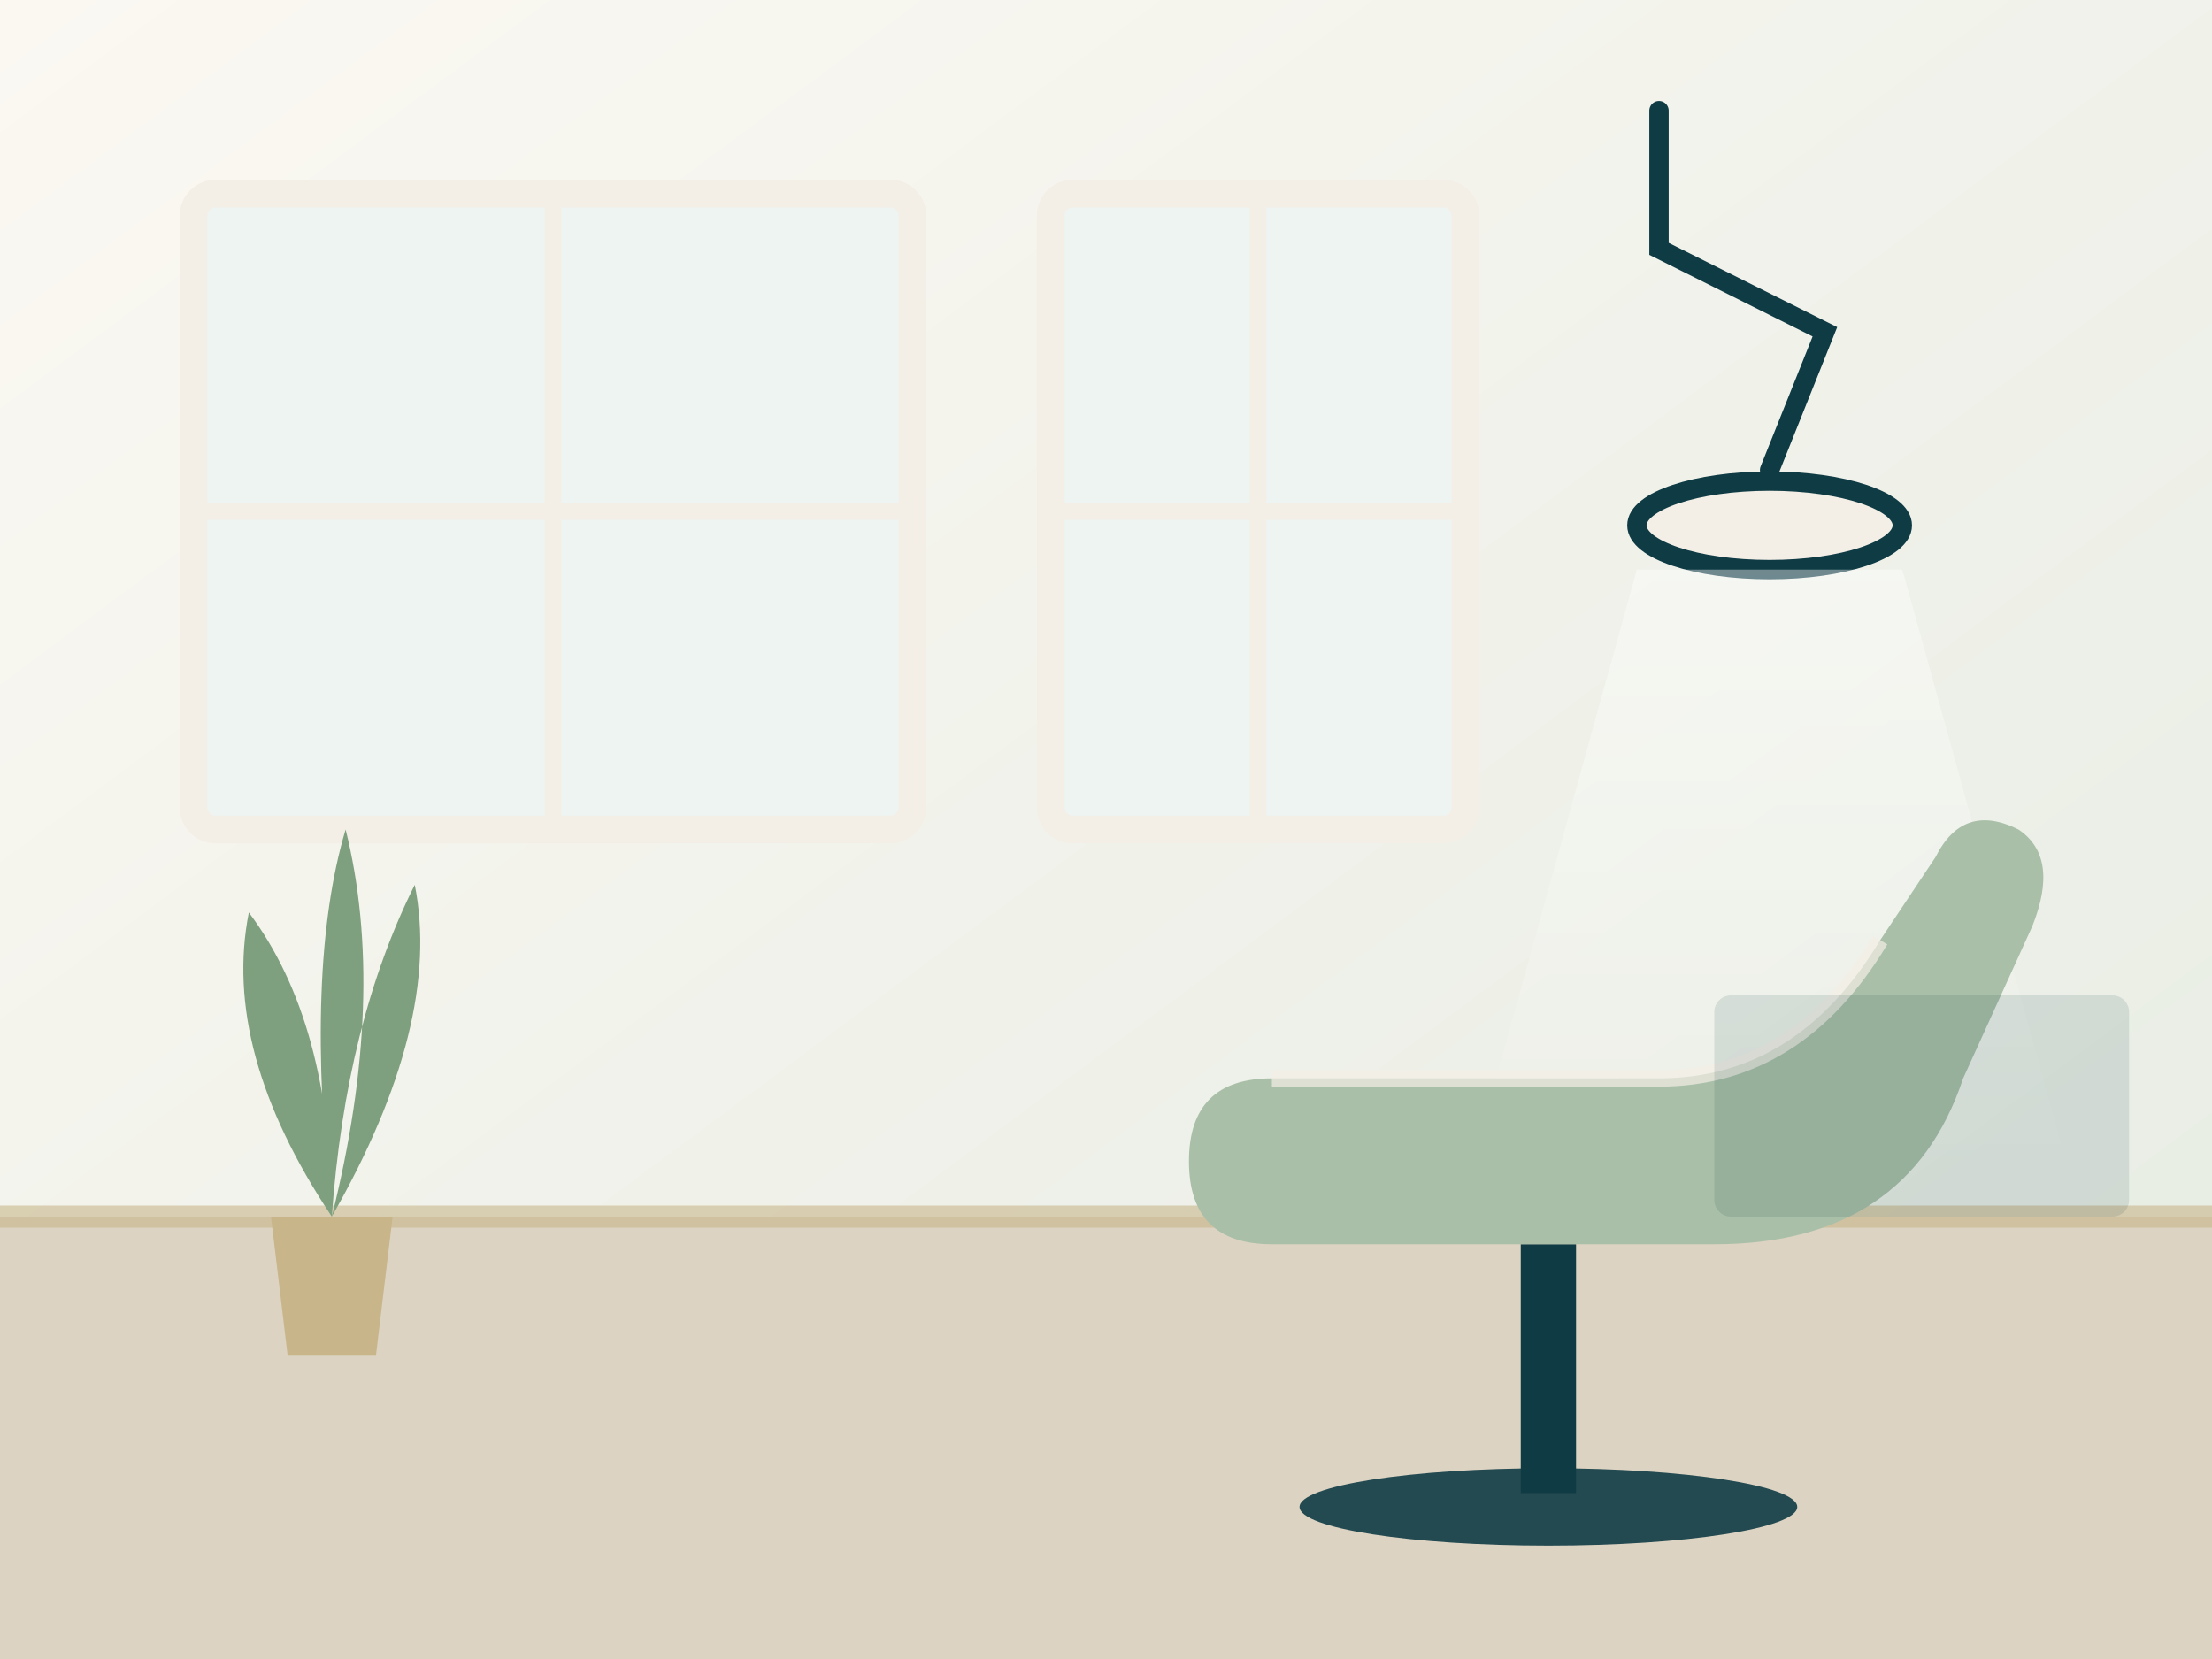
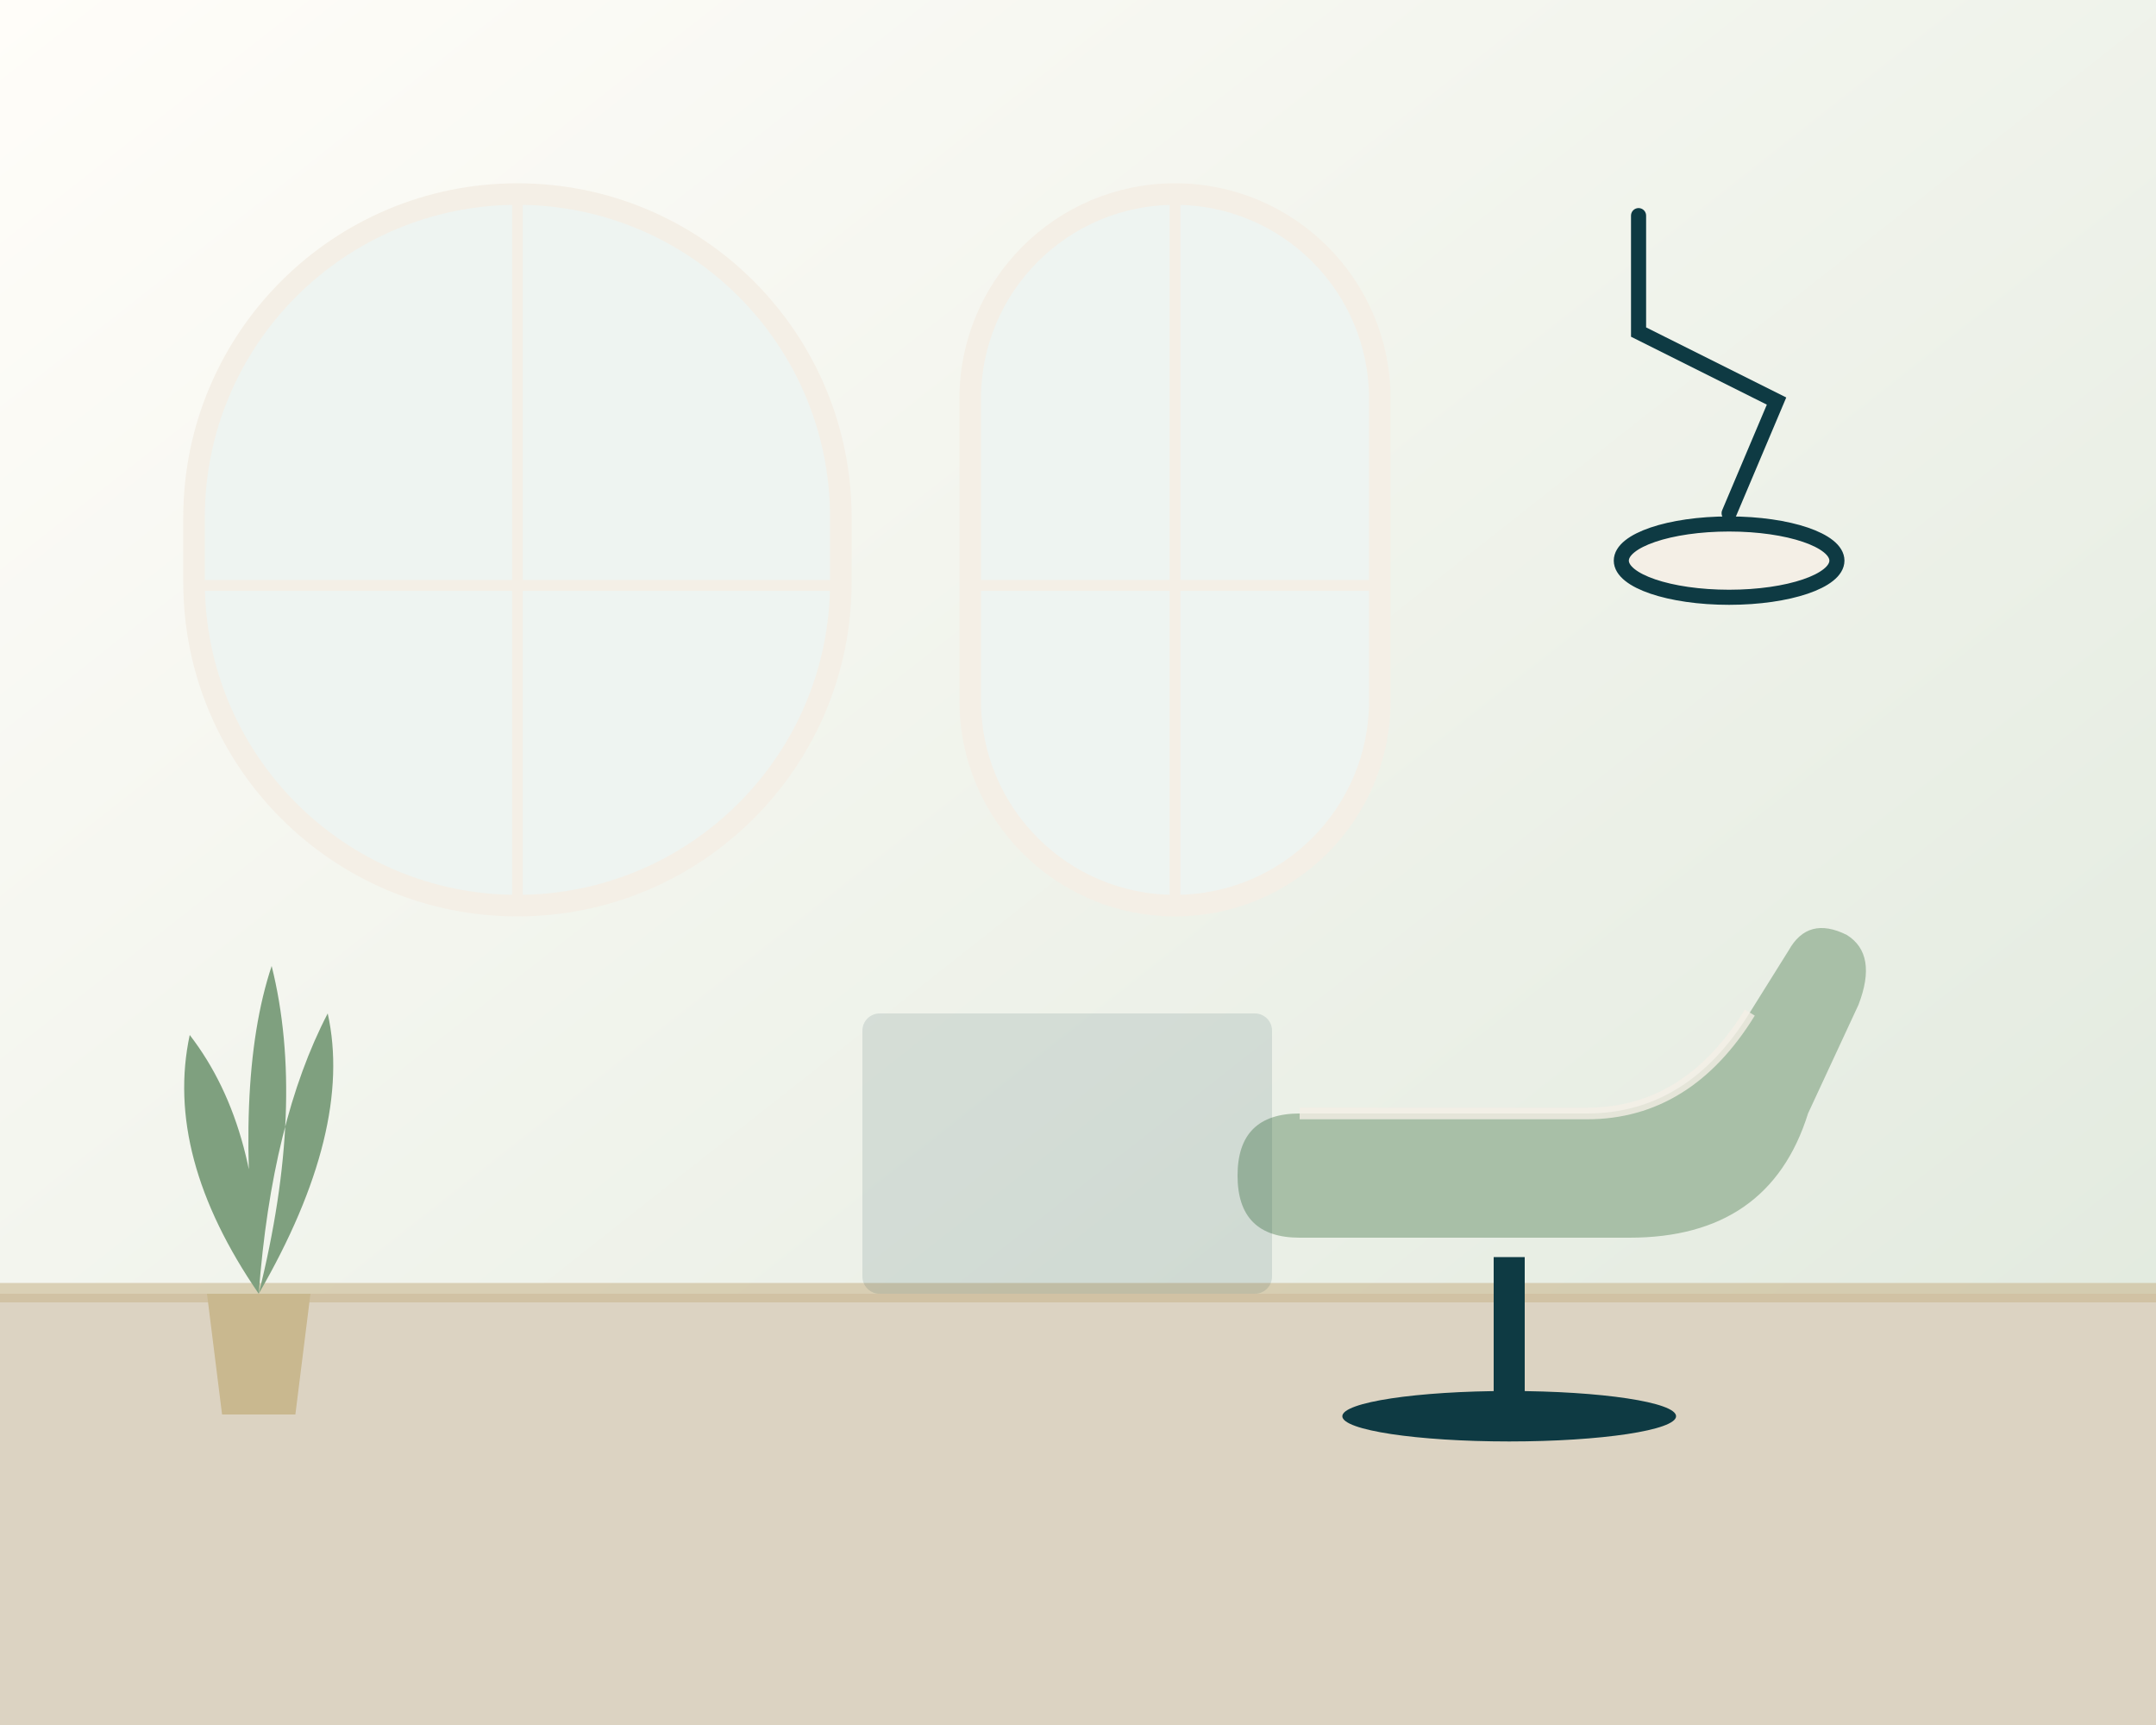
- <svg xmlns="http://www.w3.org/2000/svg" viewBox="0 0 800 600" preserveAspectRatio="xMidYMid slice">
+ <svg xmlns="http://www.w3.org/2000/svg" viewBox="0 0 1000 800" preserveAspectRatio="xMidYMid slice">
  <defs>
-     <linearGradient id="w" x1="0" y1="0" x2="1" y2="1">
-       <stop offset="0" stop-color="#fbf8f2" />
-       <stop offset="1" stop-color="#e6ece3" />
+     <linearGradient id="g" x1="0" y1="0" x2="1" y2="1">
+       <stop offset="0" stop-color="#fffdf9" />
+       <stop offset="1" stop-color="#dfe8dc" />
    </linearGradient>
    <linearGradient id="l" x1="0" y1="0" x2="0" y2="1">
-       <stop offset="0" stop-color="#fff" stop-opacity=".8" />
+       <stop offset="0" stop-color="#fff" stop-opacity=".75" />
      <stop offset="1" stop-color="#fff" stop-opacity="0" />
    </linearGradient>
  </defs>
-   <rect width="800" height="600" fill="url(#w)" />
-   <rect x="70" y="70" width="260" height="230" rx="8" fill="#eef4f1" stroke="#f3eee6" stroke-width="10" />
-   <path d="M200.0 70V300M70 185.0H330" stroke="#f3eee6" stroke-width="6" />
-   <rect x="380" y="70" width="150" height="230" rx="8" fill="#eef4f1" stroke="#f3eee6" stroke-width="10" />
-   <path d="M455.0 70V300M380 185.0H530" stroke="#f3eee6" stroke-width="6" />
-   <rect y="440" width="800" height="160" fill="#dcd3c2" />
-   <rect y="436" width="800" height="8" fill="#c8b58a" opacity=".6" />
-   <g transform="translate(600 180)" stroke="#0f3b45" fill="none" stroke-width="7" stroke-linecap="round">
-     <path d="M0 -140V-90L60 -60L40 -10" />
-     <ellipse cx="40" cy="10" rx="48" ry="16" fill="#f3eee6" />
+   <rect width="1000" height="800" fill="url(#g)" />
+   <rect x="90" y="90" width="300" height="330" rx="150.0" fill="#eef4f1" stroke="#f4efe6" stroke-width="10" />
+   <path d="M240.0 90V420M90 271.5H390" stroke="#f4efe6" stroke-width="5" />
+   <rect x="450" y="90" width="190" height="330" rx="95.0" fill="#eef4f1" stroke="#f4efe6" stroke-width="10" />
+   <path d="M545.0 90V420M450 271.5H640" stroke="#f4efe6" stroke-width="5" />
+   <rect y="600" width="1000" height="200" fill="#dcd3c2" />
+   <rect y="595" width="1000" height="9" fill="#c9b88f" opacity=".6" />
+   <g transform="translate(760 250)">
+     <g stroke="#0e3a43" fill="none" stroke-width="7" stroke-linecap="round">
+       <path d="M0 -150V-96L64 -64L42 -12" />
+       <ellipse cx="42" cy="10" rx="50" ry="17" fill="#f4efe6" />
+     </g>
  </g>
-   <path d="M592 206 L688 206 L750 430 L530 430Z" fill="url(#l)" opacity=".5" />
-   <g transform="translate(560 300) scale(1)">
-     <rect x="-10" y="150" width="20" height="90" fill="#0f3b45" />
-     <ellipse cx="0" cy="245" rx="90" ry="14" fill="#0f3b45" opacity=".9" />
-     <path d="M-130 120 Q-130 90 -100 90 L40 90 Q90 90 120 40 L140 10 Q150 -10 170 0 Q185 10 175 35 L150 90 Q130 150 60 150 L-100 150 Q-130 150 -130 120Z" fill="#a9bfa8" />
-     <path d="M-100 90 L40 90 Q90 90 120 40" fill="none" stroke="#f3eee6" stroke-width="6" opacity=".7" />
+   <g transform="translate(700 430) scale(.9)">
+     <g transform="translate(0 0)">
+       <rect x="-8" y="170" width="16" height="80" fill="#0e3a43" />
+       <ellipse cx="0" cy="252" rx="86" ry="13" fill="#0e3a43" />
+       <path d="M-140 128Q-140 96 -108 96L40 96Q92 96 124 44L144 12Q154 -6 174 4Q190 14 180 40L154 96Q134 160 62 160L-108 160Q-140 160 -140 128Z" fill="#a8bfa7" />
+       <path d="M-108 96L40 96Q92 96 124 44" fill="none" stroke="#f4efe6" stroke-width="6" opacity=".8" />
+     </g>
  </g>
-   <g transform="translate(120 440)">
-     <path d="M-22 0H22L16 50H-16Z" fill="#c8b58a" />
-     <path d="M0 0Q-40 -60 -30 -110Q0 -70 0 0M0 0Q40 -70 30 -120Q5 -70 0 0M0 0Q-10 -90 5 -140Q20 -80 0 0" fill="#7fa07f" />
+   <g transform="translate(120 600)">
+     <g>
+       <path d="M-24 0H24L17 56H-17Z" fill="#c9b88f" />
+       <path d="M0 0Q-44 -64 -32 -120Q2 -76 0 0M0 0Q44 -76 32 -130Q6 -80 0 0M0 0Q-12 -98 6 -152Q22 -88 0 0" fill="#7fa07f" />
+     </g>
  </g>
-   <rect x="620" y="360" width="150" height="80" rx="6" fill="#0f3b45" opacity=".12" />
+   <rect x="400" y="470" width="190" height="130" rx="8" fill="#0e3a43" opacity=".12" />
</svg>
